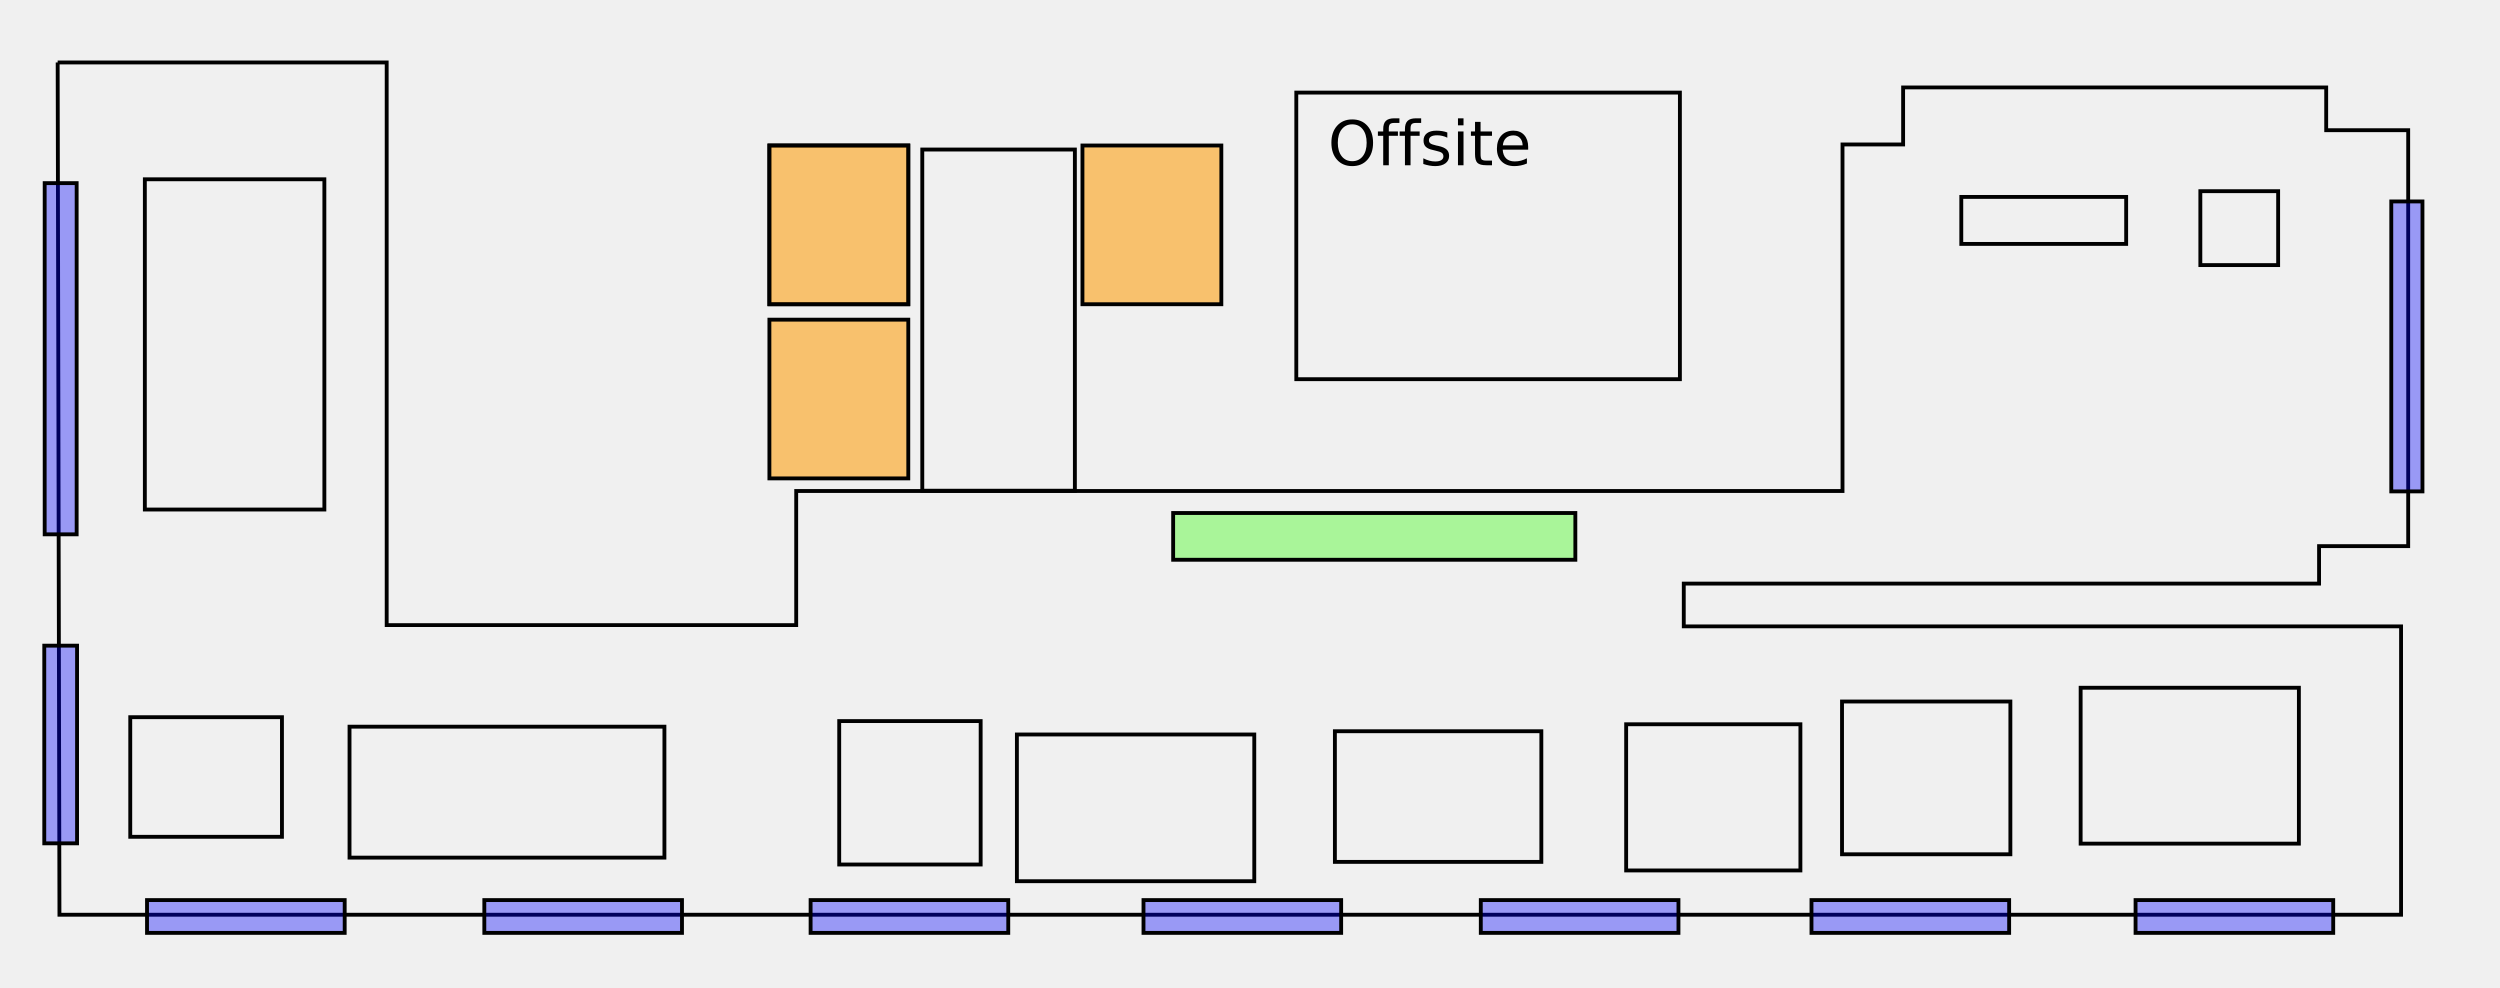
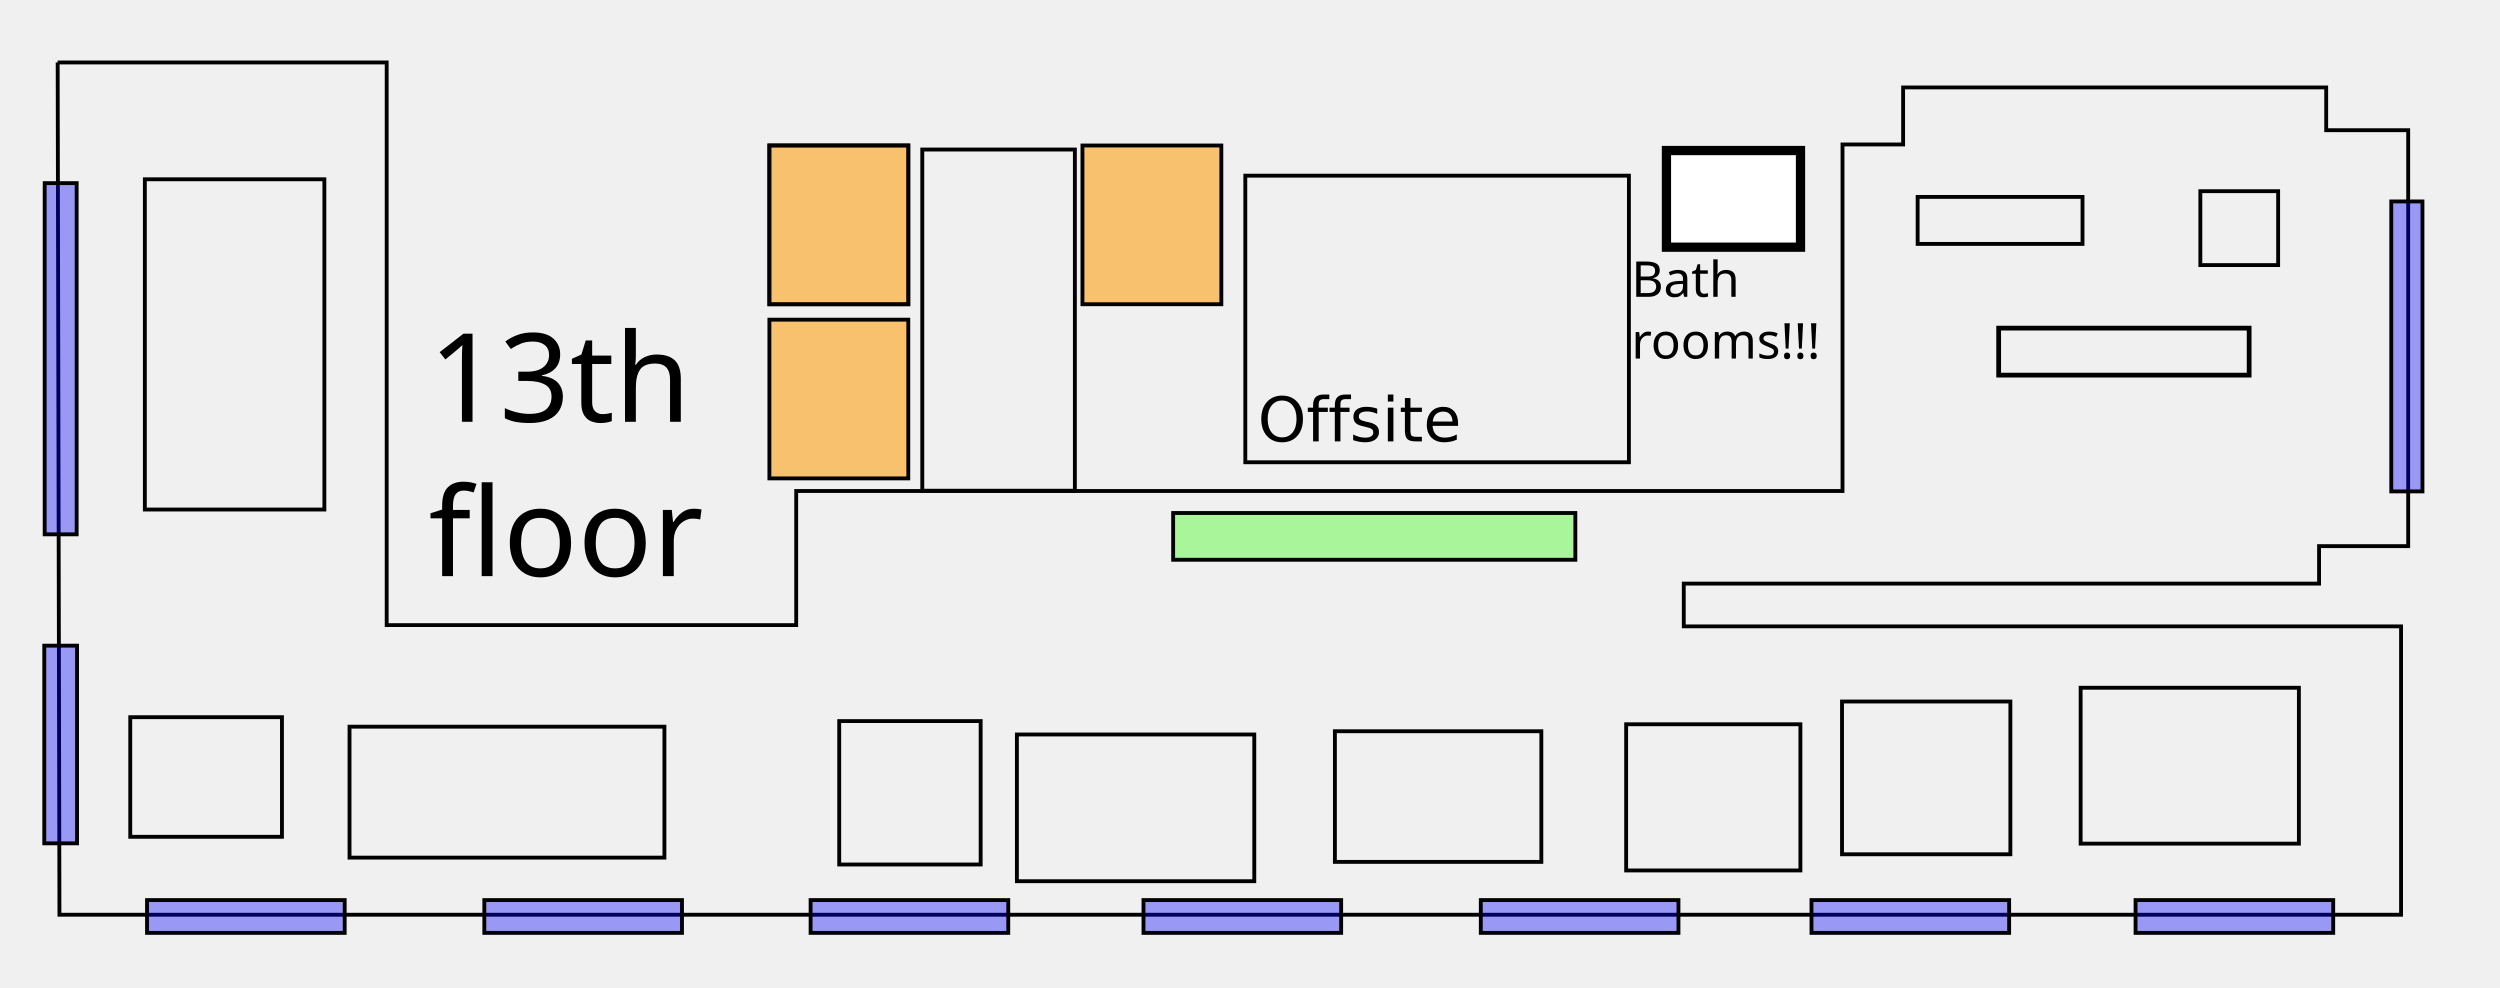
<svg xmlns="http://www.w3.org/2000/svg" width="810" height="320" id="svg2" version="1.1">
  <defs id="defs4">
    </defs>
  <g id="layer1" transform="translate(-12.63198,-650.1824)">
    <path style="fill:none;stroke:#000000;stroke-width:1.25;stroke-linecap:butt;stroke-linejoin:miter;stroke-miterlimit:4;stroke-opacity:1;stroke-dasharray:none" d="m 31.315,670.423 106.603,0 0,182.292 132.684,0 0,-43.453 339.004,0 0,-112.272 19.637,0 0,-18.481 137.076,0 0,13.861 26.567,0 0,134.766 -28.877,0 0,12.128 -205.834,0 0,13.861 232.401,0 0,93.425 -758.683,0 -0.578,-276.128 z" id="path3751" />
    <rect style="fill:none;stroke:#000000;stroke-width:1.25;stroke-miterlimit:4;stroke-opacity:1;stroke-dasharray:none" id="rect3753" width="25.206" height="23.945" x="725.543" y="712.126" />
-     <rect style="fill:none;stroke:#000000;stroke-width:1.25;stroke-miterlimit:4;stroke-opacity:1;stroke-dasharray:none;fill-opacity:0.548" id="rect3755" width="53.418" height="15.226" x="648.091" y="713.985" />
+     <rect style="fill:none;stroke:#000000;stroke-width:1.25;stroke-miterlimit:4;stroke-opacity:1;stroke-dasharray:none" id="rect3755" width="53.418" height="15.226" x="633.949" y="713.985" />
    <rect style="fill:#0000ff;fill-opacity:0.361;stroke:#000000;stroke-width:1.25;stroke-miterlimit:4;stroke-opacity:1;stroke-dasharray:none" id="rect3759" width="10.102" height="93.944" x="787.407" y="715.451" />
    <rect style="fill:#2eff00;fill-opacity:0.361;stroke:#000000;stroke-width:1.25;stroke-miterlimit:4;stroke-opacity:1;stroke-dasharray:none" id="rect3761" width="130.31" height="15.152" x="392.733" y="816.394" />
    <rect style="fill:none;stroke:#000000;stroke-width:1.25;stroke-miterlimit:4;stroke-opacity:1;stroke-dasharray:none" id="rect3763" width="70.711" height="50.508" x="686.759" y="873.013" />
    <rect style="fill:none;stroke:#000000;stroke-width:1.25;stroke-miterlimit:4;stroke-opacity:1;stroke-dasharray:none" id="rect3765" width="54.548" height="49.497" x="609.446" y="877.472" />
    <rect style="fill:none;stroke:#000000;stroke-width:1.25;stroke-miterlimit:4;stroke-opacity:1;stroke-dasharray:none" id="rect3767" width="56.455" height="47.364" x="539.507" y="884.845" />
    <rect style="fill:none;stroke:#000000;stroke-width:1.25;stroke-miterlimit:4;stroke-opacity:1;stroke-dasharray:none" id="rect3769" width="76.913" height="47.538" x="342.105" y="888.156" />
    <rect style="fill:none;stroke:#000000;stroke-width:1.25;stroke-miterlimit:4;stroke-opacity:1;stroke-dasharray:none" id="rect3771" width="66.891" height="42.33" x="445.136" y="887.102" />
    <rect style="fill:none;stroke:#000000;stroke-width:1.25;stroke-miterlimit:4;stroke-opacity:1;stroke-dasharray:none" id="rect3775" width="102.025" height="42.426" x="125.879" y="885.625" />
    <rect style="fill:none;stroke:#000000;stroke-width:1.25;stroke-miterlimit:4;stroke-opacity:1;stroke-dasharray:none" id="rect3777" width="45.828" height="46.47" x="284.537" y="883.813" />
    <rect style="fill:none;stroke:#000000;stroke-width:1.25;stroke-miterlimit:4;stroke-opacity:1;stroke-dasharray:none" id="rect3779" width="49.15" height="38.753" x="54.835" y="882.553" />
    <rect style="fill:none;stroke:#000000;stroke-width:1.25;stroke-miterlimit:4;stroke-opacity:1;stroke-dasharray:none" id="rect3781" width="58.166" height="106.999" x="59.561" y="708.271" />
    <rect style="fill:#0000ff;fill-opacity:0.361;stroke:#000000;stroke-width:1.25;stroke-miterlimit:4;stroke-opacity:1;stroke-dasharray:none" id="rect3795" width="64.042" height="10.625" x="704.553" y="941.81" />
    <rect style="fill:none;stroke:#000000;stroke-width:1.259;stroke-miterlimit:4;stroke-opacity:1;stroke-dasharray:none" id="rect3836" width="49.44" height="110.545" x="311.451" y="698.632" />
    <rect y="941.81" x="599.553" height="10.625" width="64.042" id="rect3935" style="fill:#0000ff;fill-opacity:0.361;stroke:#000000;stroke-width:1.25;stroke-miterlimit:4;stroke-opacity:1;stroke-dasharray:none" />
    <rect style="fill:#0000ff;fill-opacity:0.361;stroke:#000000;stroke-width:1.25;stroke-miterlimit:4;stroke-opacity:1;stroke-dasharray:none" id="rect3937" width="64.042" height="10.625" x="492.41" y="941.81" />
    <rect y="941.81" x="383.124" height="10.625" width="64.042" id="rect3939" style="fill:#0000ff;fill-opacity:0.361;stroke:#000000;stroke-width:1.25;stroke-miterlimit:4;stroke-opacity:1;stroke-dasharray:none" />
    <rect style="fill:#0000ff;fill-opacity:0.361;stroke:#000000;stroke-width:1.25;stroke-miterlimit:4;stroke-opacity:1;stroke-dasharray:none" id="rect3941" width="64.042" height="10.625" x="275.267" y="941.81" />
    <rect y="941.81" x="169.553" height="10.625" width="64.042" id="rect3943" style="fill:#0000ff;fill-opacity:0.361;stroke:#000000;stroke-width:1.25;stroke-miterlimit:4;stroke-opacity:1;stroke-dasharray:none" />
    <rect style="fill:#0000ff;fill-opacity:0.361;stroke:#000000;stroke-width:1.25;stroke-miterlimit:4;stroke-opacity:1;stroke-dasharray:none" id="rect3945" width="64.042" height="10.625" x="60.267" y="941.81" />
    <rect y="-37.6" x="859.387" height="10.625" width="64.042" id="rect3947" style="fill:#0000ff;fill-opacity:0.361;stroke:#000000;stroke-width:1.25;stroke-miterlimit:4;stroke-opacity:1;stroke-dasharray:none" transform="matrix(0,1,-1,0,0,0)" />
    <rect transform="matrix(0,1,-1,0,0,0)" style="fill:#0000ff;fill-opacity:0.361;stroke:#000000;stroke-width:1.25;stroke-miterlimit:4;stroke-opacity:1;stroke-dasharray:none" id="rect3949" width="113.779" height="10.362" x="709.519" y="-37.469" />
    <rect style="fill:none;stroke:#000000;stroke-width:1.25;stroke-miterlimit:4;stroke-opacity:1;stroke-dasharray:none" id="rect3951" width="45" height="51.429" x="261.918" y="697.325" />
    <rect y="697.325" x="261.918" height="51.429" width="45" id="rect3953" style="fill:#ff9a00;fill-opacity:0.544;stroke:#000000;stroke-width:1.25;stroke-miterlimit:4;stroke-opacity:1;stroke-dasharray:none" />
    <rect style="fill:#ff9a00;fill-opacity:0.544;stroke:#000000;stroke-width:1.25;stroke-miterlimit:4;stroke-opacity:1;stroke-dasharray:none" id="rect3955" width="45" height="51.429" x="261.918" y="753.754" />
    <rect y="697.325" x="363.346" height="51.429" width="45" id="rect3957" style="fill:#ff9a00;fill-opacity:0.544;stroke:#000000;stroke-width:1.25;stroke-miterlimit:4;stroke-opacity:1;stroke-dasharray:none" />
-     <rect style="fill:none;stroke:#000000;stroke-width:1.25;stroke-miterlimit:4;stroke-opacity:1;stroke-dasharray:none" id="rect2843" width="124.286" height="92.857" x="420" y="30" transform="translate(12.63198,650.1824)" />
-     <text xml:space="preserve" style="font-size:20px;font-style:normal;font-weight:normal;fill:#000000;fill-opacity:1;stroke:none;font-family:Bitstream Vera Sans" x="442.877" y="703.718" id="text2845">
-       <tspan id="tspan2847" x="442.877" y="703.718">Offsite</tspan>
+     <rect style="fill:none;stroke:#000000;stroke-width:1.25;stroke-miterlimit:4;stroke-opacity:1;stroke-dasharray:none" id="rect2843" width="124.286" height="92.857" x="416.115" y="707.098" />
+     <text xml:space="preserve" style="font-size:20px;font-style:normal;font-weight:normal;fill:#000000;fill-opacity:1;stroke:none;font-family:Bitstream Vera Sans" x="420.161" y="793.202" id="text2845">
+       <tspan id="tspan2847" x="420.161" y="793.202">Offsite</tspan>
+     </text>
+     <rect style="fill:none;stroke:#000000;stroke-width:1.541;stroke-miterlimit:4;stroke-opacity:1;stroke-dasharray:none" id="rect3755-1" width="81.153" height="15.226" x="660.2" y="756.498" />
+     <text xml:space="preserve" style="font-size:40px;font-style:normal;font-weight:normal;line-height:125%;letter-spacing:0px;word-spacing:0px;fill:#000000;fill-opacity:1;stroke:none;font-family:Sans" x="151.528" y="786.84" id="text3035">
+       <tspan id="tspan3037" x="151.528" y="786.84">13th</tspan>
+       <tspan x="151.528" y="836.84" id="tspan3039">floor</tspan>
+     </text>
+     <rect style="fill:#ffffff;fill-opacity:1;stroke:#000000;stroke-width:3;stroke-miterlimit:4;stroke-opacity:1;stroke-dasharray:none" id="rect3021" width="43.437" height="31.315" x="552.558" y="698.956" />
+     <text xml:space="preserve" style="font-size:16px;font-style:normal;font-weight:normal;line-height:125%;letter-spacing:0px;word-spacing:0px;fill:#000000;fill-opacity:1;stroke:none;font-family:Sans" x="541.23" y="746.353" id="text3791">
+       <tspan id="tspan3793" x="541.23" y="746.353">Bath</tspan>
+       <tspan x="541.23" y="766.353" id="tspan3795">rooms!!!</tspan>
    </text>
  </g>
</svg>
